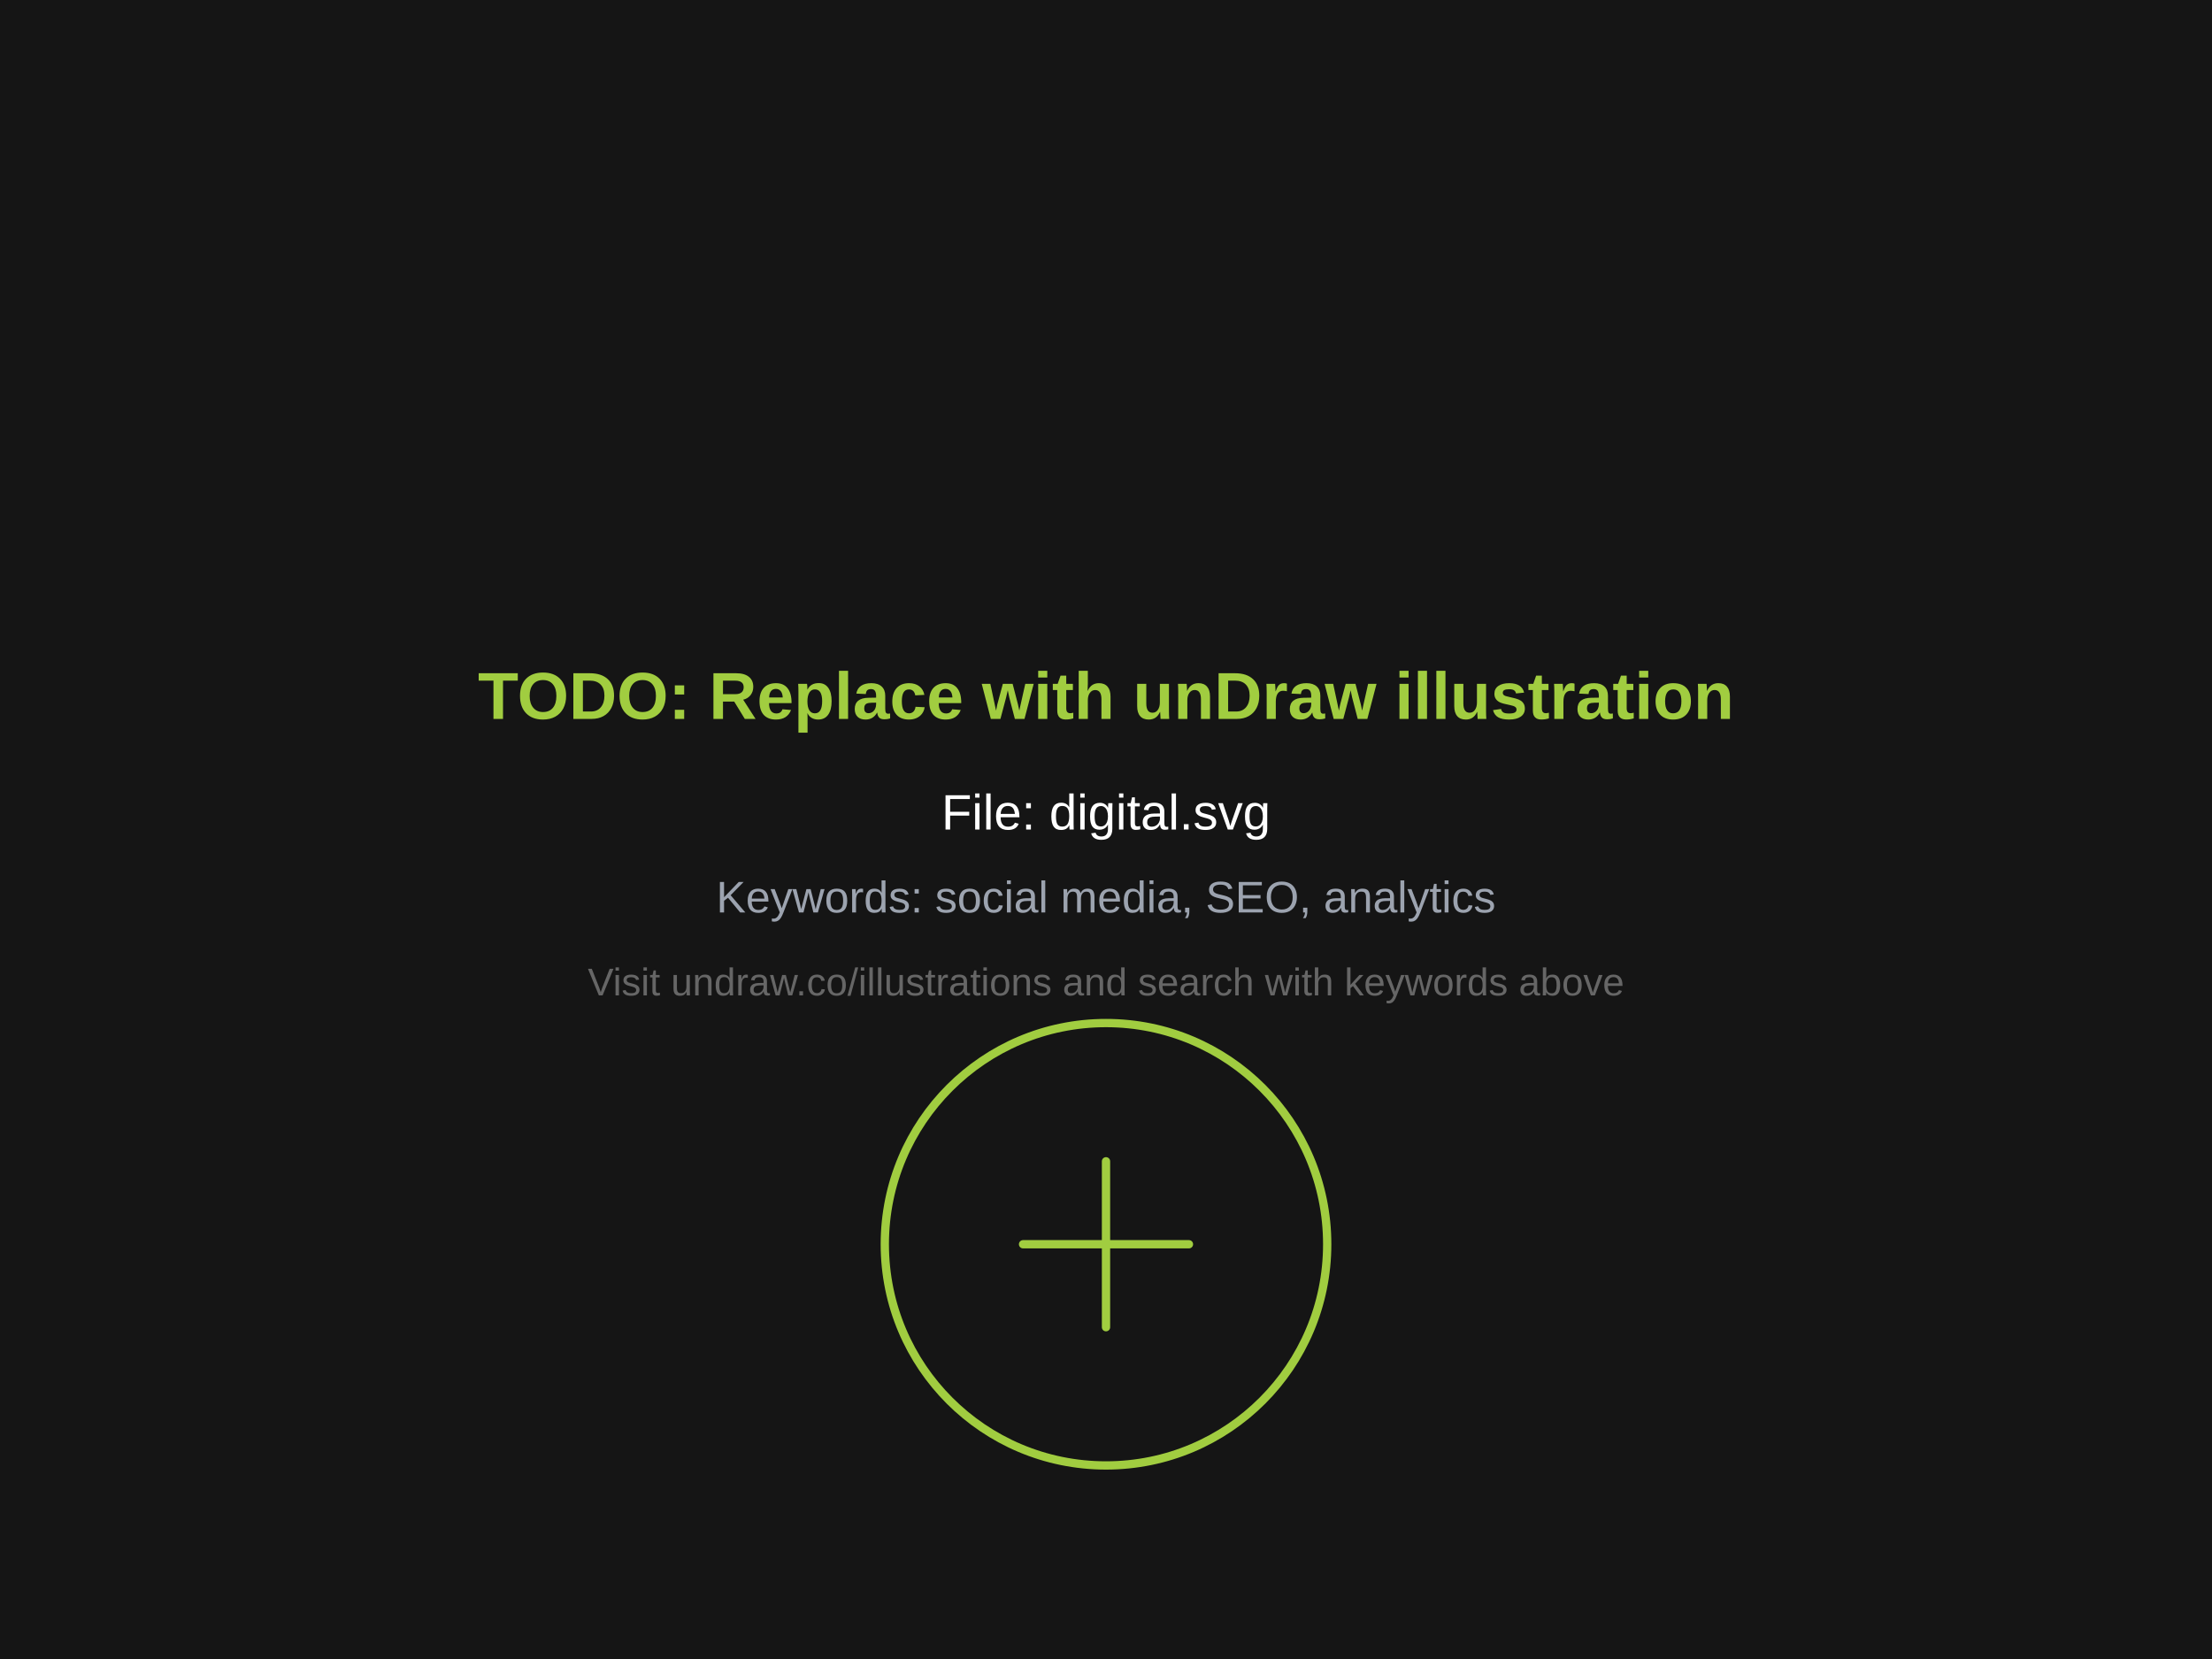
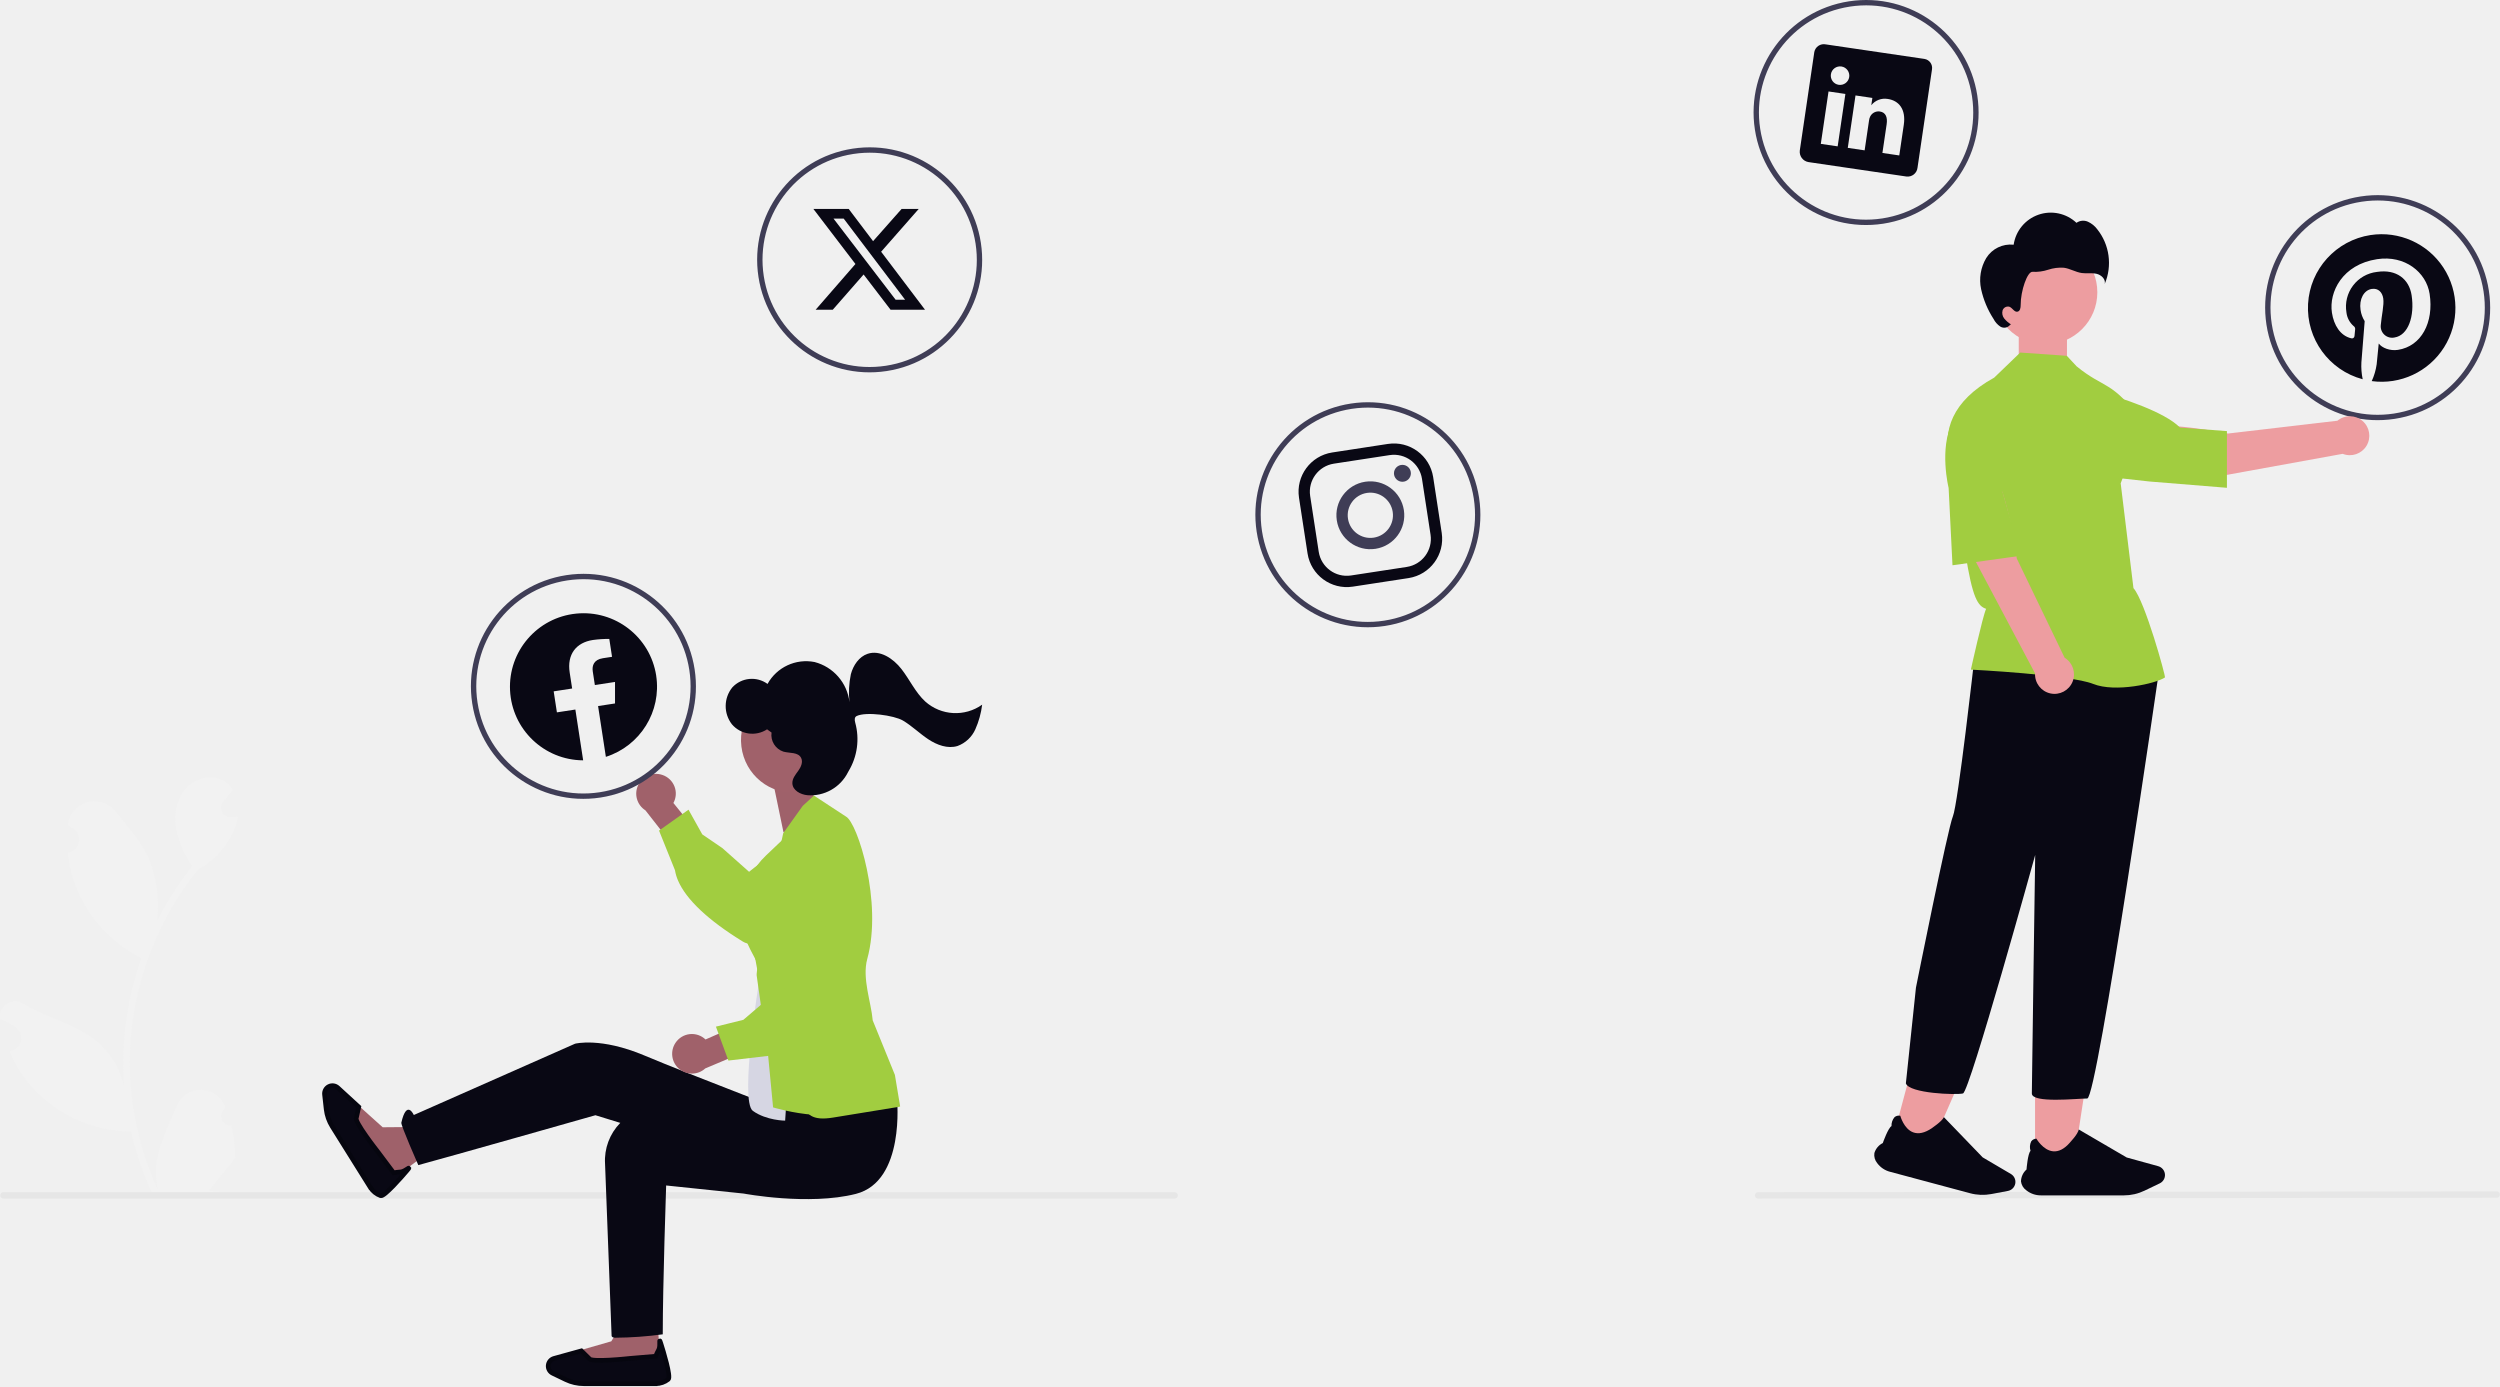
- <svg xmlns="http://www.w3.org/2000/svg" width="800" height="600" viewBox="0 0 800 600">
-   <rect width="800" height="600" fill="#151515" />
-   <text x="400" y="260" font-family="Arial, sans-serif" font-size="24" fill="#a1cd40" text-anchor="middle" font-weight="bold">
-     TODO: Replace with unDraw illustration
-   </text>
-   <text x="400" y="300" font-family="Arial, sans-serif" font-size="18" fill="#ffffff" text-anchor="middle">
-     File: digital.svg
-   </text>
-   <text x="400" y="330" font-family="Arial, sans-serif" font-size="16" fill="#9ca3af" text-anchor="middle">
-     Keywords: social media, SEO, analytics
-   </text>
-   <text x="400" y="360" font-family="Arial, sans-serif" font-size="14" fill="#666666" text-anchor="middle">
-     Visit undraw.co/illustrations and search with keywords above
-   </text>
-   <circle cx="400" cy="450" r="80" fill="none" stroke="#a1cd40" stroke-width="3" />
-   <path d="M 400 420 L 400 480 M 370 450 L 430 450" stroke="#a1cd40" stroke-width="3" stroke-linecap="round" />
+ <svg xmlns="http://www.w3.org/2000/svg" width="800" height="443.535" viewBox="0 0 800 443.535" role="img" artist="Katerina Limpitsouni" source="https://undraw.co/">
+   <g transform="translate(-493.332 -270.994)">
+     <path d="M207.376,582.692a3.1,3.1,0,0,1-2.245-5.368l.212-.844-.084-.2a8.317,8.317,0,0,0-15.342.057c-2.509,6.043-5.7,12.1-6.49,18.487a24.6,24.6,0,0,0,.432,8.462,98.645,98.645,0,0,1-8.973-40.97,95.211,95.211,0,0,1,.591-10.622q.489-4.337,1.358-8.612a99.788,99.788,0,0,1,19.789-42.293,26.557,26.557,0,0,0,11.045-11.459,20.255,20.255,0,0,0,1.842-5.536c-.538.07-1.084.115-1.622.15l-.511.026-.063,0a3.068,3.068,0,0,1-2.52-5l.7-.857c.353-.441.714-.873,1.067-1.313a1.539,1.539,0,0,0,.115-.132c.406-.5.811-1,1.216-1.5a8.873,8.873,0,0,0-2.909-2.812c-4.064-2.38-9.67-.732-12.605,2.944s-3.5,8.832-2.477,13.425a35.559,35.559,0,0,0,4.919,10.965c-.22.282-.45.555-.67.837a100.433,100.433,0,0,0-10.483,16.607,41.751,41.751,0,0,0-2.493-19.392c-2.386-5.756-6.858-10.6-10.8-15.579-4.73-5.977-14.43-3.368-15.263,4.208q-.012.11-.024.22.877.495,1.718,1.051a4.2,4.2,0,0,1-1.694,7.645l-.086.013a41.8,41.8,0,0,0,1.1,6.25,43.037,43.037,0,0,0,21.428,26.973c.344.176.679.353,1.023.52a102.511,102.511,0,0,0-5.518,25.968,97.231,97.231,0,0,0,.071,15.7l-.026-.185a25.692,25.692,0,0,0-8.771-14.835c-6.749-5.544-16.285-7.586-23.567-12.043a4.822,4.822,0,0,0-7.385,4.691q.015.1.03.195a28.235,28.235,0,0,1,3.164,1.525q.877.5,1.718,1.051a4.2,4.2,0,0,1-1.694,7.645l-.086.013-.176.027a41.835,41.835,0,0,0,7.7,12.05,43.075,43.075,0,0,0,31.239,13.707h.009a102.481,102.481,0,0,0,6.884,20.1H206.76c.088-.273.167-.555.247-.829a27.939,27.939,0,0,1-6.8-.405c1.825-2.239,3.649-4.5,5.474-6.735a1.516,1.516,0,0,0,.115-.132c.926-1.146,1.86-2.283,2.785-3.429h0a40.928,40.928,0,0,0-1.2-10.426Z" transform="translate(359.99 48.535)" fill="#f2f2f2" />
+     <path d="M510.269,627.1a1.017,1.017,0,0,1-1.02,1.02H134.429a1.02,1.02,0,1,1,0-2.04h374.82a1.017,1.017,0,0,1,1.02,1.02Z" transform="translate(359.981 26.416)" fill="#e6e6e6" />
+     <g transform="translate(593.594 479.876)">
+       <path d="M-.738,2.75,10.9,0l2.438,12.958L2.381,17.777Z" transform="translate(148.076 39.695)" fill="#9f616a" />
+       <g transform="translate(75.168 214.66)">
+         <path d="M-18.009,0H-6.683l.82,10.815-10.7.881s-13.817,3.089-13.817.385a21.587,21.587,0,0,0-1.062-3.544l9.946-2.855Z" transform="translate(41.676)" fill="#9f616a" />
+         <path d="M501.688,567.88H478.7a13.272,13.272,0,0,1-5.709-1.3l-4.24-2.039a2.544,2.544,0,0,1,.425-4.746l8.744-2.421,2.463,2.421c.28,1.415,13.035,0,13.035,0l8.269-.7a20.656,20.656,0,0,1,.985-2.075c.7-1.326-.1-4.414.663-2.051s3.318,10.755,2.392,11.5a6.435,6.435,0,0,1-4.036,1.4Z" transform="translate(-467.31 -548.637)" fill="#090814" stroke="#06060f" stroke-miterlimit="10" stroke-width="1.5" />
+       </g>
+       <g transform="matrix(0.53, 0.848, -0.848, 0.53, 16.319, 131.715)">
+         <path d="M13.429,0H24.755l.82,10.815-10.7.881s-13.817,3.089-13.817.385A21.587,21.587,0,0,0,0,8.537L9.946,5.682Z" transform="translate(10.239 0)" fill="#9f616a" />
+         <path d="M34.378,13.777H11.391a13.272,13.272,0,0,1-5.709-1.3l-4.24-2.039A2.544,2.544,0,0,1,1.867,5.69l8.744-2.421L13.074,5.69c.28,1.415,13.035,0,13.035,0l8.269-.7a20.648,20.648,0,0,1,.985-2.075c.7-1.326-.1-4.414.663-2.051s3.318,10.755,2.392,11.5a6.435,6.435,0,0,1-4.036,1.4Z" transform="translate(0 5.466)" fill="#090814" stroke="#06060f" stroke-miterlimit="10" stroke-width="1.5" />
+       </g>
+       <path d="M338.3,470.246a6.292,6.292,0,0,1,3.529,8.979l9.023,11.194-5.465,7.142-12.52-15.987a6.326,6.326,0,0,1,5.433-11.328Z" transform="translate(-226.598 -431.149)" fill="#a0616a" />
+       <path d="M343.548,502.647l-5.1-12.677,9.427-6.695,4.406,7.9,6.434,4.389,8.547,7.59c2.317-1.9,20.093-16.148,25.78-10.092a6.719,6.719,0,0,1,1.99,5.253c-.355,4.61-5.244,8.481-5.429,8.623l-10.792,10.133c-.4.686-4.644,7.745-9.492,8.974a5.176,5.176,0,0,1-4.119-.607c-11.032-6.774-18.086-13.44-20.677-19.491A13.937,13.937,0,0,1,343.548,502.647Z" transform="translate(-227.817 -433.059)" fill="#a1cd40" />
+       <path d="M401.035,589.595s-3.447,22.008-19.743,23.637-31.317-5.712-31.317-5.712l-45.628-14.052s-48.532,13.789-56.68,15.962c0,0-5.62-12.756-5.432-13.58,1.733-7.582,3.99-2.453,3.99-2.453l51.6-22.814s8.148-2.173,22.271,3.8,51.958,20.378,51.958,20.378Z" transform="translate(-214.071 -445.477)" fill="#090814" />
+       <path d="M411.705,591.253s2.718,26.364-13.156,30.392c-15.09,3.829-35.9-.1-35.9-.1l-24.814-2.591s-1.086,31.883-1.086,47.635a119.64,119.64,0,0,1-15.209,1.086c-1.086,0-1.158-.569-1.158-.569l-2.1-55.1a17.2,17.2,0,0,1,17.792-18.243q1.757.067,3.686.249c15.265,1.464,34.216-1.648,34.216-1.648Z" transform="translate(-224.929 -448.485)" fill="#090814" />
+       <path d="M375.315,546.632s-6.444,38.97-2.089,42.081,10.327,3.123,10.327,3.123l1.389-21.517Z" transform="translate(-232.568 -442.11)" fill="#d6d6e3" />
+       <path d="M385.7,490.794l-8.616,8.188a25.4,25.4,0,0,0-5,30.2l4.119,7.854Z" transform="translate(-232.207 -434.133)" fill="#a1cd40" />
+       <path d="M387.983,492.4l-11.675,13.3a18.661,18.661,0,0,0-4.542,10.428h0a18.66,18.66,0,0,0,.213,5.26l4.4,23.919,3.307,34.542s25.532,7.736,28.145-4.21S387.983,492.4,387.983,492.4Z" transform="translate(-232.562 -434.363)" fill="#a1cd40" />
+       <path d="M381.785,566.489l-3.733-8.586-3.168-22.383c-.172-1.3,3.372-22.613,8.505-45.476l6.238-8.733,3.6-3.3,10.249,6.719c3.7,1.956,11.782,27.483,6.806,45.548-1.712,6.214,1.28,13.951,1.742,19.66l7.1,17.455,1.682,10.095-.257.1c-.256.1-4.367.653-21.151,3.45C385.494,583.355,393.109,571.953,381.785,566.489Z" transform="translate(-233.02 -432.307)" fill="#a1cd40" />
+       <path d="M344.427,569.155a6.292,6.292,0,0,1,9.59-1.052l13.168-5.773,5.46,7.147-18.71,7.891a6.326,6.326,0,0,1-9.508-8.213Z" transform="translate(-228.515 -444.353)" fill="#a0616a" />
+       <path d="M377.243,566.542l-13.57,1.595-3.99-10.852,8.776-2.182,5.922-5.059,9.565-6.259c-1.229-2.734-10.317-23.623-2.982-27.524a6.718,6.718,0,0,1,5.591-.544c4.356,1.551,6.809,7.284,6.9,7.5l6.95,13.071c.557.568,6.257,6.512,6.172,11.512a5.176,5.176,0,0,1-1.666,3.816c-9.429,8.871-17.711,13.93-24.229,14.845A13.939,13.939,0,0,1,377.243,566.542Z" transform="translate(-230.85 -437.641)" fill="#a1cd40" />
+       <ellipse cx="16.356" cy="16.72" rx="16.356" ry="16.72" transform="translate(134.991 13.351) rotate(-6.832)" fill="#a0616a" />
+       <path d="M427.184,440.288c-3.146-2.888-4.97-7-7.615-10.393s-6.877-6.2-10.832-4.866c-2.726.922-4.592,3.648-5.356,6.531a28.77,28.77,0,0,0-.441,8.936,15.058,15.058,0,0,0-11.175-12.841,14.091,14.091,0,0,0-15.046,7.009,8.525,8.525,0,0,0-11.271,1.111,9.5,9.5,0,0,0-.12,11.818,8.584,8.584,0,0,0,11.243,1.6l1.429,1.03a5.621,5.621,0,0,0,3.82,6.118c2.008.544,4.7.091,5.655,2.016.669,1.345-.087,2.956-.954,4.155s-1.915,2.455-1.856,3.963c.089,2.275,2.607,3.575,4.781,3.8a13.393,13.393,0,0,0,13.025-7.365q.069-.141.154-.283a19.853,19.853,0,0,0,2.159-15.548c-.29-1.021-.216-1.816.472-2.148,2.975-1.438,11.936-.242,14.809,1.464s5.3,4.13,8.093,5.978,6.221,3.122,9.368,2.15a10.036,10.036,0,0,0,5.693-5.345A27.873,27.873,0,0,0,445.4,441.3a14.616,14.616,0,0,1-18.221-1.015Z" transform="translate(-231.37 -424.69)" fill="#090814" />
+       <path d="M440.711,569.844l-.008-.011.008.022Z" transform="translate(-242.424 -445.425)" fill="#2f2e41" />
+     </g>
+     <g transform="translate(895.048 399.711)">
+       <path d="M627.443,402.753a36,36,0,1,1,30.127-41.041,36,36,0,0,1-30.127,41.041ZM616.789,333.28a34.286,34.286,0,1,0,39.087,28.692,34.286,34.286,0,0,0-39.087-28.692Z" transform="translate(-585.981 -331.164)" fill="#3f3d56" />
+       <path d="M631.281,350.279a9.077,9.077,0,0,1,10.317,7.574l2.743,17.889a9.077,9.077,0,0,1-7.574,10.317L618.878,388.8a9.077,9.077,0,0,1-10.317-7.574l-2.743-17.889a9.077,9.077,0,0,1,7.574-10.317l17.889-2.743m-.549-3.578-17.889,2.743a12.707,12.707,0,0,0-10.6,14.444l2.743,17.889a12.707,12.707,0,0,0,14.444,10.6l17.889-2.743a12.707,12.707,0,0,0,10.6-14.444L645.176,357.3a12.707,12.707,0,0,0-14.444-10.6Z" transform="translate(-588.283 -333.363)" fill="#090814" />
+       <path d="M640.357,359.958a2.707,2.707,0,1,1,.012,0Z" transform="translate(-593.304 -334.508)" fill="#3f3d56" />
+       <path d="M626,364.4a7.24,7.24,0,1,1-6.059,8.254A7.24,7.24,0,0,1,626,364.4h0m-.549-3.578a10.859,10.859,0,1,0,12.38,9.088h0a10.859,10.859,0,0,0-12.38-9.088Z" transform="translate(-590.304 -335.384)" fill="#3f3d56" />
+     </g>
+     <g transform="translate(1218.179 333.438)">
+       <path d="M1020.459,325.435a36,36,0,1,1,30.127-41.041A36,36,0,0,1,1020.459,325.435ZM1009.8,255.961a34.286,34.286,0,1,0,39.087,28.692A34.286,34.286,0,0,0,1009.8,255.961Z" transform="translate(-978.997 -253.846)" fill="#3f3d56" />
+       <path d="M1015,268.7a23.609,23.609,0,0,0-2.508,46.146,20.9,20.9,0,0,1-.415-5.417c.157-1.965,1.05-13.179,1.05-13.179a9.013,9.013,0,0,1-1.316-3.573c-.53-3.458,1.074-6.349,3.574-6.732,2.125-.326,3.39,1.111,3.683,3.018.327,2.136-.548,5.532-.793,8.6a3.65,3.65,0,0,0,4.376,3.924c4.417-.677,6.525-6.812,5.493-13.541-.784-5.115-4.819-8.409-11.079-7.449a11.186,11.186,0,0,0-9.776,12.94,6.8,6.8,0,0,0,2.243,4.337,1.154,1.154,0,0,1,.533,1.251c-.049.445-.141,1.514-.192,1.949a.811.811,0,0,1-1.077.762c-3.465-.833-5.532-4.163-6.149-8.184-1.016-6.625,3.359-15.431,14.443-17.131,8.906-1.366,15.76,4.183,16.821,11.1,1.4,9.157-2.642,16.771-10.142,17.922-2.521.387-5.095-.615-6.144-2.033,0,0-.53,5.583-.662,6.669a19.624,19.624,0,0,1-1.577,5.36A23.611,23.611,0,1,0,1015,268.7Z" transform="translate(-981.278 -255.928)" fill="#090814" />
+     </g>
+     <g transform="translate(1054.475 270.994)">
+       <path d="M829.206,252.583a36,36,0,1,1,30.127-41.041A36,36,0,0,1,829.206,252.583ZM818.552,183.11A34.286,34.286,0,1,0,857.638,211.8a34.286,34.286,0,0,0-39.087-28.692Z" transform="translate(-787.744 -180.994)" fill="#3f3d56" />
+       <path d="M844.714,202.181l-31.429-4.631A3.1,3.1,0,0,0,809.638,200l0,.014-4.641,31.5a3.349,3.349,0,0,0,2.742,3.7l31.42,4.63a3.179,3.179,0,0,0,3.5-2.782l4.641-31.5a2.918,2.918,0,0,0-2.406-3.353Q844.8,202.19,844.714,202.181Zm-27.6,28.005-5.395-.795,2.472-16.774,5.395.795Zm.336-19.694-.039-.006a2.964,2.964,0,1,1,.039.006Zm19.38,22.6-5.395-.795,1.352-9.172c.324-2.2-.24-3.814-2.192-4.1a2.982,2.982,0,0,0-3.06,1.584,3.673,3.673,0,0,0-.382,1.3l-1.408,9.554-5.395-.795,2.472-16.774,5.395.795-.344,2.334a5.522,5.522,0,0,1,5.267-2.01c3.541.522,5.876,3.251,5.135,8.284Z" transform="translate(-790.205 -183.351)" fill="#090814" />
+     </g>
+     <g transform="translate(644.026 454.618)">
+       <path d="M309.676,466.811A36,36,0,1,1,339.8,425.77,36,36,0,0,1,309.676,466.811Zm-10.654-69.473a34.286,34.286,0,1,0,39.087,28.692,34.286,34.286,0,0,0-39.087-28.692Z" transform="translate(-268.214 -395.222)" fill="#3f3d56" />
+       <path d="M329.584,429.9a23.534,23.534,0,1,0-23.372,27.105l-2.493-16.254-5.908.906-1.031-6.726,5.908-.906L301.9,428.9c-.894-5.829,2.086-9.584,7.4-10.4a36.156,36.156,0,0,1,5.278-.344l.878,5.725-2.935.45c-2.888.443-3.517,2.374-3.234,4.216l.669,4.364,6.451-.989v6.884l-5.421.831,2.493,16.255a23.54,23.54,0,0,0,16.1-25.993Z" transform="translate(-270.296 -397.324)" fill="#090814" fill-rule="evenodd" />
+     </g>
+     <path d="M1032.539,607.822l-6.608-10.62-1.32,6.069c-.231,1.063-.463,2.143-.677,3.214-1.877-1.6-3.874-3.086-5.828-4.509q-9-6.532-17.992-13.08l1.877,10.886c1.157,6.7,2.366,13.543,5.229,19.671.317.694.66,1.38,1.029,2.049h27.891a8.986,8.986,0,0,0,.463-1.92.677.677,0,0,0,.008-.129C1037.048,615.3,1034.751,611.379,1032.539,607.822Z" transform="translate(236.165 31.728)" fill="#f0f0f0" />
+     <path d="M1025.922,627.814l-236.357.263a1.021,1.021,0,1,1,0-2.041l236.357-.263a1.021,1.021,0,0,1,0,2.041Z" transform="translate(266.389 26.46)" fill="#e6e6e6" />
+     <g transform="translate(1091.969 339.034)">
+       <path d="M0,2.424H15.429V17.416L0,15.615Z" transform="translate(47.363 34.476)" fill="#ed9da0" />
+       <path d="M0,0H16.289l-3.67,24.044H0Z" transform="matrix(0.966, 0.259, -0.259, 0.966, 13.695, 271.574)" fill="#ed9da0" />
+       <path d="M6.38,21.207H32.925a15.308,15.308,0,0,0,6.6-1.5l4.894-2.352a2.939,2.939,0,0,0-.489-5.481L33.83,9.078,18.519-.137c-.323,1.636-2.8,4.309-2.862,4.459-1.771,2.029-3.591,2.964-5.408,2.78-3.17-.321-5.277-3.981-5.3-4.019l-.016-.028-.033,0a2.1,2.1,0,0,0-1.632.89,4.106,4.106,0,0,0-.209,3.023c-.866.847-1.256,5.579-1.285,5.963A5.245,5.245,0,0,0,.006,16.727,4.083,4.083,0,0,0,1.719,19.6,7.413,7.413,0,0,0,6.377,21.21Z" transform="matrix(0.966, 0.259, -0.259, 0.966, 5.49, 284.787)" fill="#090814" />
+       <path d="M0-12.6H16.289l-3.67,24.044H0Z" transform="translate(52.58 290.988)" fill="#ed9da0" />
+       <path d="M866.8,426.631s-5.27,46.916-6.883,50.678-11.824,54.821-11.824,54.821l-3.225,30.635c1.075,3.225,16.124,3.762,18.274,3.225s23.111-76.32,23.111-76.32-1.075,73.1-1.075,76.32,14.512,1.612,17.736,1.612,22.99-137.01,22.99-137.01Z" transform="translate(-833.626 -284.125)" fill="#090814" />
+       <circle cx="16.661" cy="16.661" r="16.661" transform="translate(39.188 8.834)" fill="#ed9da0" />
+       <path d="M872.767,394.618h0c-2.7-.875-4.4-3.532-6.642-17.882l-.01-.088-2.04-17.846-2.966-11.853c-2.275-9.124.549-18.765,14.241-26.308l8.331-8.027,14.913,1.041,3.128,3.36c9.056,7.423,11.206,4.2,21.418,18.173l-7.312,19.264L919.917,388c3.683,4.094,10.383,28.375,10.073,28.585-2.877,1.948-15.887,4.895-22.925,2.079-7.5-3-39.179-4.591-39.179-4.591S871.666,396.985,872.767,394.618Z" transform="translate(-835.846 -267.836)" fill="#a1cd40" />
+       <path d="M860.92,358.869l13.854-2.712c5.123,7.651,7.874,28.573,7.874,28.573l15.317,31.765a6.233,6.233,0,1,1-9.461,5.011L868.527,383.87Z" transform="translate(-835.919 -274.057)" fill="#ed9da0" />
+       <path d="M860.649,357.528s-3.113-12.608,1.239-21.028,11.884-13.46,16.169-12.651h0A11.434,11.434,0,0,1,887.2,336.5c-1.107,8.719-3.619,19.63-9.3,22.1l-.058.025,5.891,20.6-21.845,3.052Z" transform="translate(-835.727 -269.429)" fill="#a1cd40" />
+       <path d="M959.856,341.926s-20.672-4.237-29.577-1.9l-1.964,13.979,25.215,2.238,43.038-7.823a6.233,6.233,0,1,0-1.686-10.595Z" transform="translate(-845.547 -271.234)" fill="#ed9da0" />
+       <path d="M930.623,355.863l-20.47-2.257-7.811-7.587a11.461,11.461,0,0,1-2.88-11.75h0a11.434,11.434,0,0,1,13.722-7.443c8.5,2.219,22.334,6.823,27.116,11.774l15.025,1.128v18.142Z" transform="translate(-841.345 -269.814)" fill="#a1cd40" />
+       <path d="M874.54,274.921a9.17,9.17,0,0,1,8.785-4.281,12,12,0,0,1,20.1-7,3.731,3.731,0,0,1,3.648-.365,7.691,7.691,0,0,1,2.964,2.379,17.264,17.264,0,0,1,2.416,17.563c.416-1.512-1.1-2.935-2.631-3.274s-3.137-.018-4.69-.239c-1.99-.283-3.779-1.438-5.772-1.7a13.141,13.141,0,0,0-4.993.642,13.539,13.539,0,0,1-4.991.67c-1.678-.2-3.839,6.158-3.81,10.636.005.849-.169,1.938-1,2.118-1.021.222-1.613-1.188-2.585-1.572a1.8,1.8,0,0,0-2.206,1.173,2.932,2.932,0,0,0,.56,2.626,8.664,8.664,0,0,0,2.1,1.822l-.4.333a2.382,2.382,0,0,1-3.007.374,6.49,6.49,0,0,1-2.159-2.458,28.927,28.927,0,0,1-3.96-9.489A13.821,13.821,0,0,1,874.54,274.921Z" transform="translate(-837.589 -260.374)" fill="#090814" />
+       <path d="M408.329,601.154h26.545a15.309,15.309,0,0,0,6.6-1.5l4.894-2.352a2.939,2.939,0,0,0-.489-5.481l-10.1-2.794-15.339-8.959c-.323,1.636-2.771,4.053-2.834,4.2-1.771,2.029-3.591,2.964-5.408,2.78-3.17-.321-5.277-3.981-5.3-4.019l-.016-.028-.033,0a2.1,2.1,0,0,0-1.632.89,4.106,4.106,0,0,0-.209,3.023c-.866.847-1.256,5.579-1.285,5.963a5.244,5.244,0,0,0-1.771,3.792,4.083,4.083,0,0,0,1.712,2.87,7.413,7.413,0,0,0,4.659,1.613Z" transform="translate(-353.875 -286.673)" fill="#090814" />
+     </g>
+     <g transform="translate(735.619 318.142)">
+       <path d="M457.248,307.6a36,36,0,1,1,30.127-41.041A36,36,0,0,1,457.248,307.6Zm-10.654-69.473a34.286,34.286,0,1,0,39.087,28.692A34.286,34.286,0,0,0,446.593,238.128Z" transform="translate(-415.786 -236.013)" fill="#3f3d56" />
+       <path d="M27.124,0H32.6L20.577,13.689l14.046,18.57H23.6L14.97,20.974,5.09,32.259H-.386L12.351,17.618-1.1,0H10.2l7.8,10.309ZM25.207,29.045h3.035L8.6,3.095H5.34Z" transform="translate(19.099 19.714)" fill="#090814" />
+     </g>
+   </g>
</svg>
